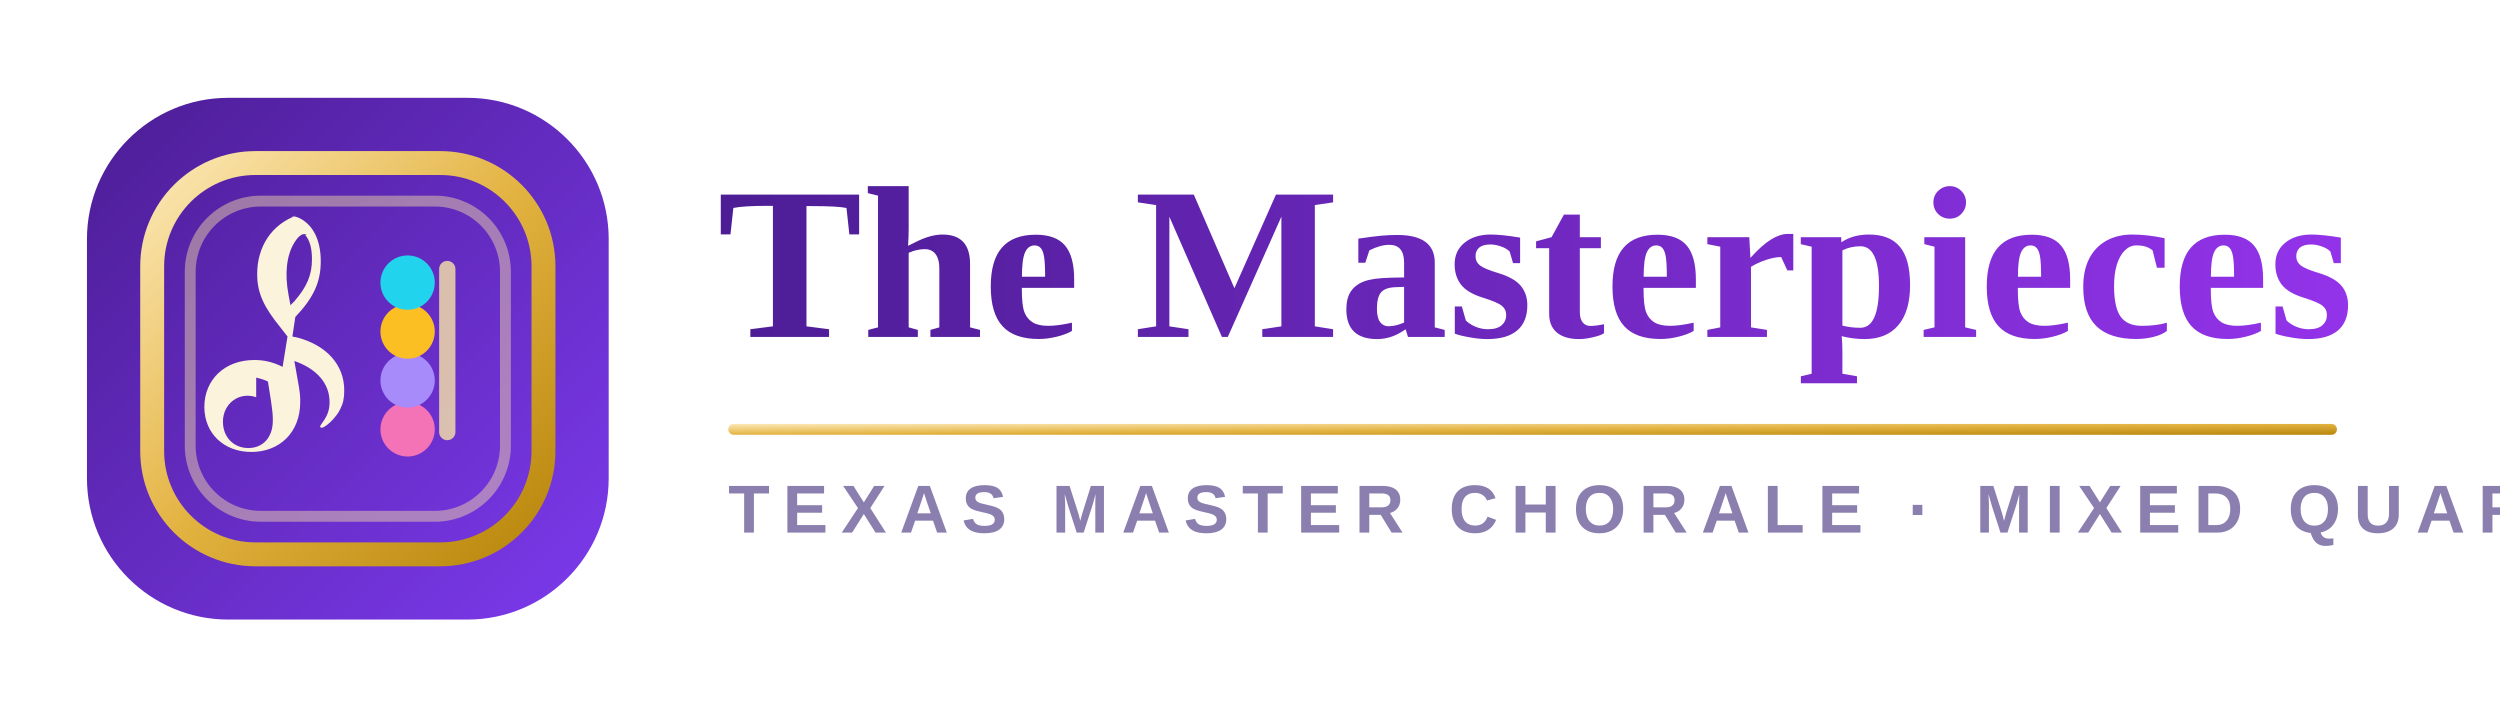
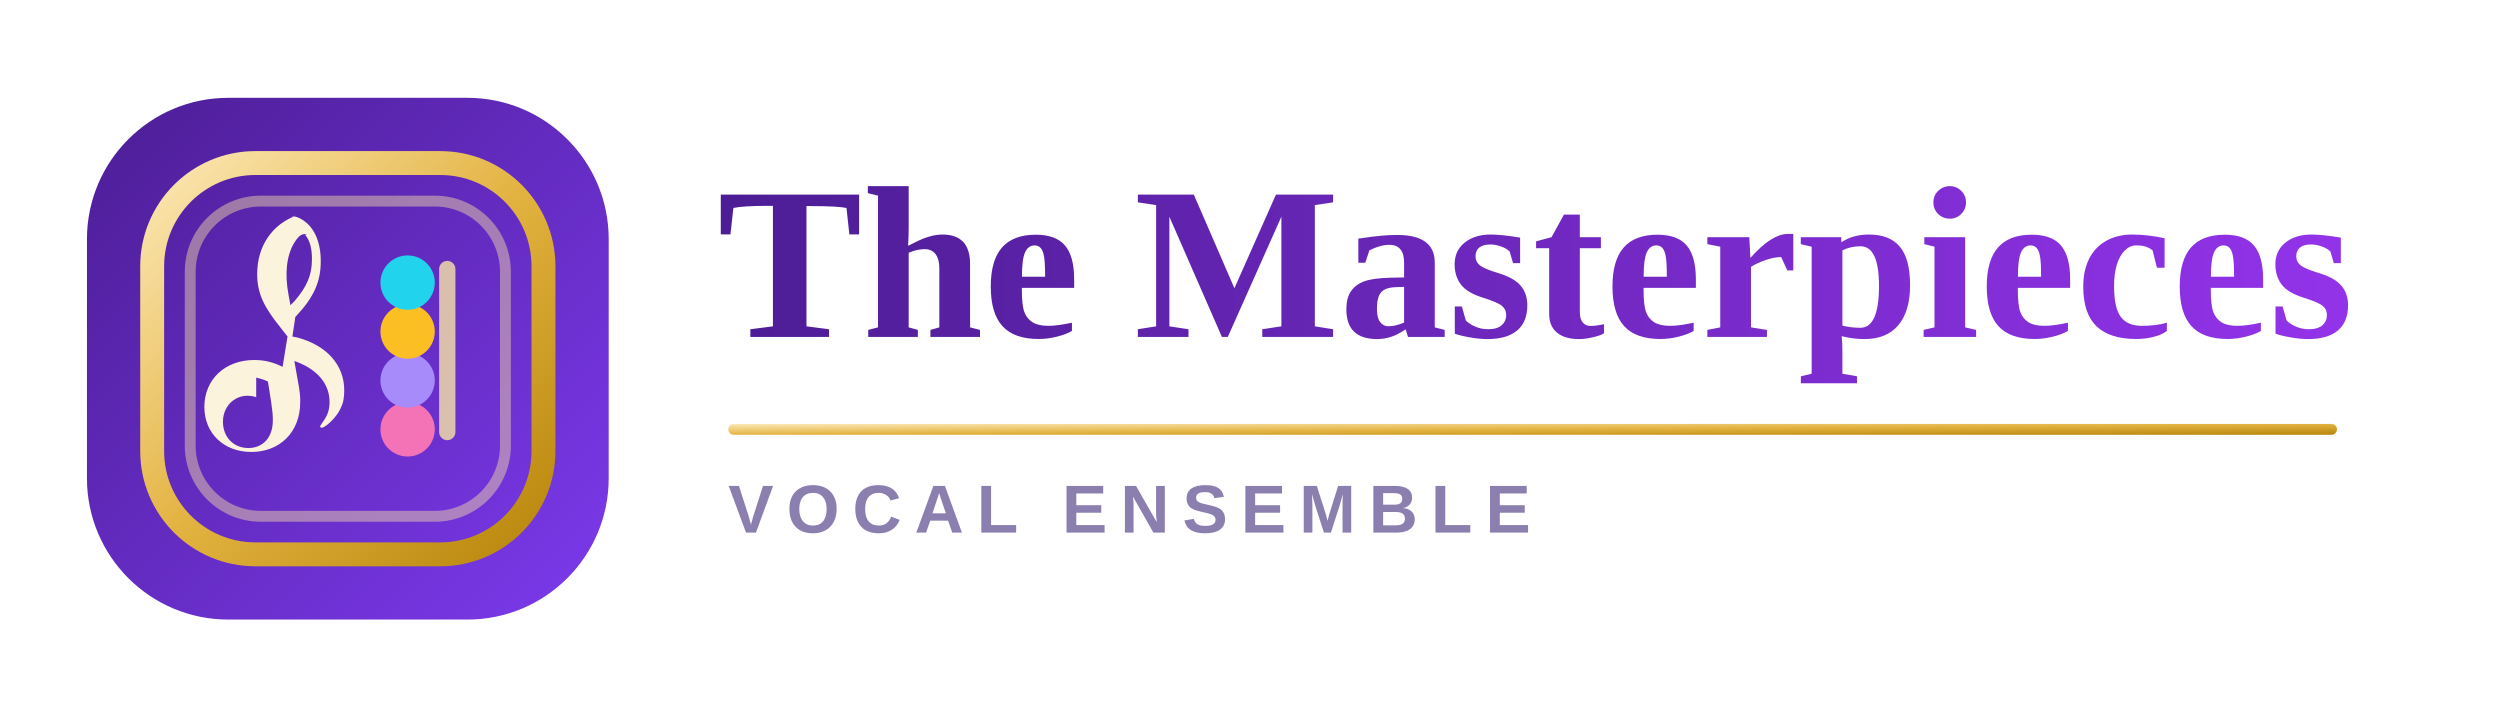
- <svg xmlns="http://www.w3.org/2000/svg" width="460" height="132" viewBox="0 0 460 132" fill="none" role="img" aria-label="The Masterpieces — Texas Master Chorale Mixed Quartet">
+ <svg xmlns="http://www.w3.org/2000/svg" width="460" height="132" viewBox="0 0 460 132" fill="none" role="img" aria-label="The Masterpieces — Vocal Ensemble">
  <defs>
    <linearGradient id="gPlum" x1="0" y1="0" x2="1" y2="1">
      <stop offset="0" stop-color="#4C1D95" />
      <stop offset="1" stop-color="#7C3AED" />
    </linearGradient>
    <linearGradient id="gFrame" x1="0" y1="0" x2="1" y2="1">
      <stop offset="0" stop-color="#FCE8B6" />
      <stop offset=".5" stop-color="#E3B341" />
      <stop offset="1" stop-color="#B8860B" />
    </linearGradient>
    <linearGradient id="gInk" x1="0" y1="0" x2="1" y2="0">
      <stop offset="0" stop-color="#4C1D95" />
      <stop offset="1" stop-color="#9333EA" />
    </linearGradient>
  </defs>
  <g transform="translate(16 18) scale(2)">
    <rect width="48" height="48" rx="13" fill="url(#gPlum)" />
    <rect x="6" y="6" width="36" height="36" rx="9.5" fill="none" stroke="url(#gFrame)" stroke-width="2.2" />
    <rect x="9.5" y="9.5" width="29" height="29" rx="6.5" fill="none" stroke="#F6E3A6" stroke-width="1" opacity=".45" />
    <g transform="translate(-5.4 0) scale(.9)" fill="#FBF3DC">
      <path d="M27.5 12c-2.6.9-4.1 3.2-4.1 6 0 2 .7 3.4 2.4 5.5l.7.9-.5 3.1c-1-.5-1.9-.7-2.9-.7-3 0-5.1 2-5.1 4.8 0 2.7 2 4.6 4.8 4.6 2.9 0 5-2 5-5.1 0-.6 0-.9-.3-2.5l-.3-1.7c2.3.8 3.6 2.3 3.6 4.2 0 .8-.2 1.4-.8 2.2-.2.3-.2.3-.1.4.3.2 1.6-1 2-1.9.3-.6.4-1.1.4-1.9 0-2.6-1.8-4.6-4.8-5.4l-.5-.1.3-2c1.9-2 2.6-3.6 2.6-5.7 0-2.3-.9-3.9-2.4-4.5-.4-.1-.5-.1-.6 0Zm.8 2c.5.6.7 1.4.7 2.5 0 1.6-.5 2.8-1.8 4.3l-.4.4-.2-1.1c-.4-2.1-.2-4 .6-5.3.5-.8.9-1 1.3-.8Zm-5 14.6c.4.1.8.2 1.2.4l.3 1.9c.2 1.4.2 1.6.2 2.1 0 1.7-1 2.8-2.5 2.8s-2.6-1.1-2.6-2.7c0-1.8 1.6-3.1 3.4-2.5Z" />
    </g>
    <rect x="32.4" y="15" width="1.5" height="16.5" rx=".75" fill="#F6E3A6" opacity=".8" />
    <circle cx="29.5" cy="30.5" r="2.5" fill="#F472B6" />
    <circle cx="29.5" cy="26" r="2.5" fill="#A78BFA" />
    <circle cx="29.5" cy="21.5" r="2.5" fill="#FBBF24" />
    <circle cx="29.5" cy="17" r="2.5" fill="#22D3EE" />
  </g>
  <text x="132" y="62" font-family="'Playfair Display', Georgia, 'Times New Roman', serif" font-size="40" font-weight="700" fill="url(#gInk)">The Masterpieces</text>
  <rect x="134" y="78" width="296" height="2" rx="1" fill="url(#gFrame)" />
-   <text x="134" y="98" font-family="'DM Sans', 'Helvetica Neue', Arial, sans-serif" font-size="12.5" font-weight="600" letter-spacing="2.4" fill="#8b7fb0">TEXAS MASTER CHORALE  ·  MIXED QUARTET</text>
+   <text x="134" y="98" font-family="'DM Sans', 'Helvetica Neue', Arial, sans-serif" font-size="12.5" font-weight="600" letter-spacing="2.4" fill="#8b7fb0">VOCAL ENSEMBLE</text>
</svg>
